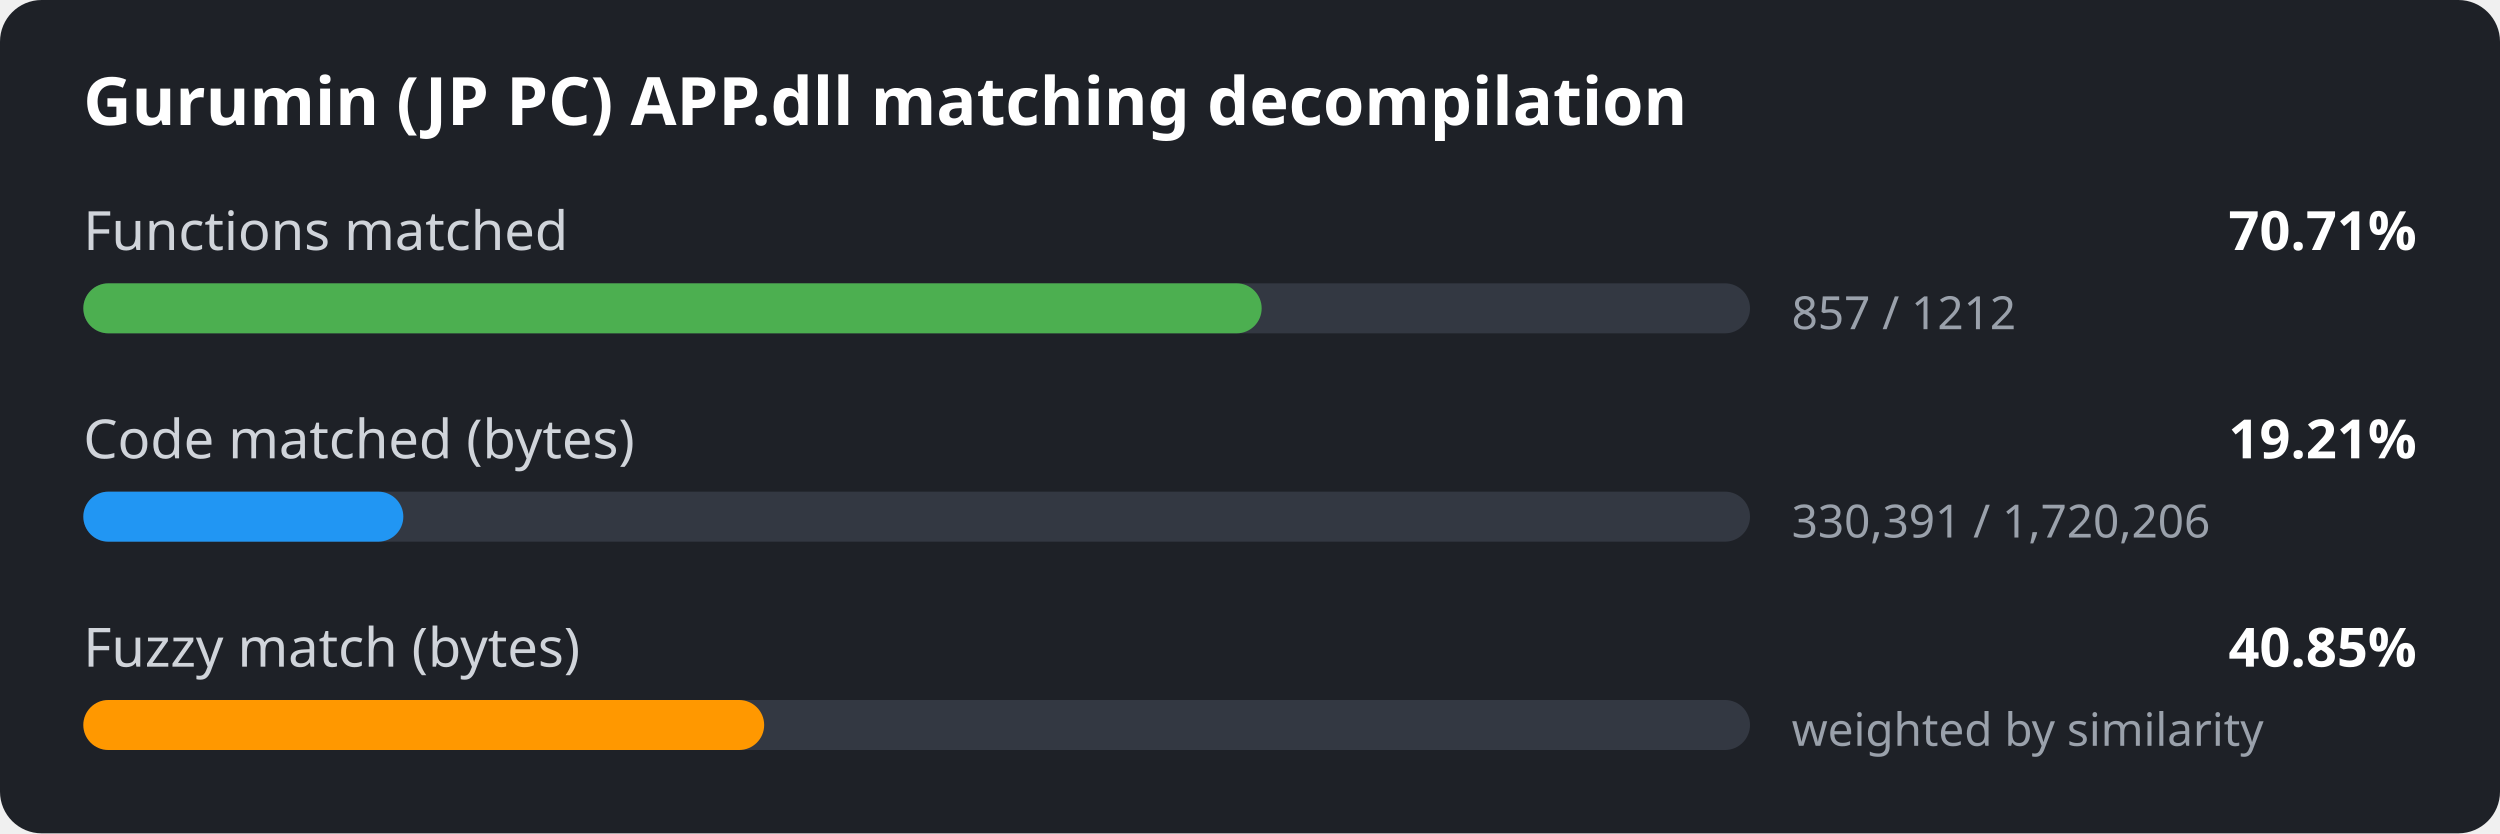
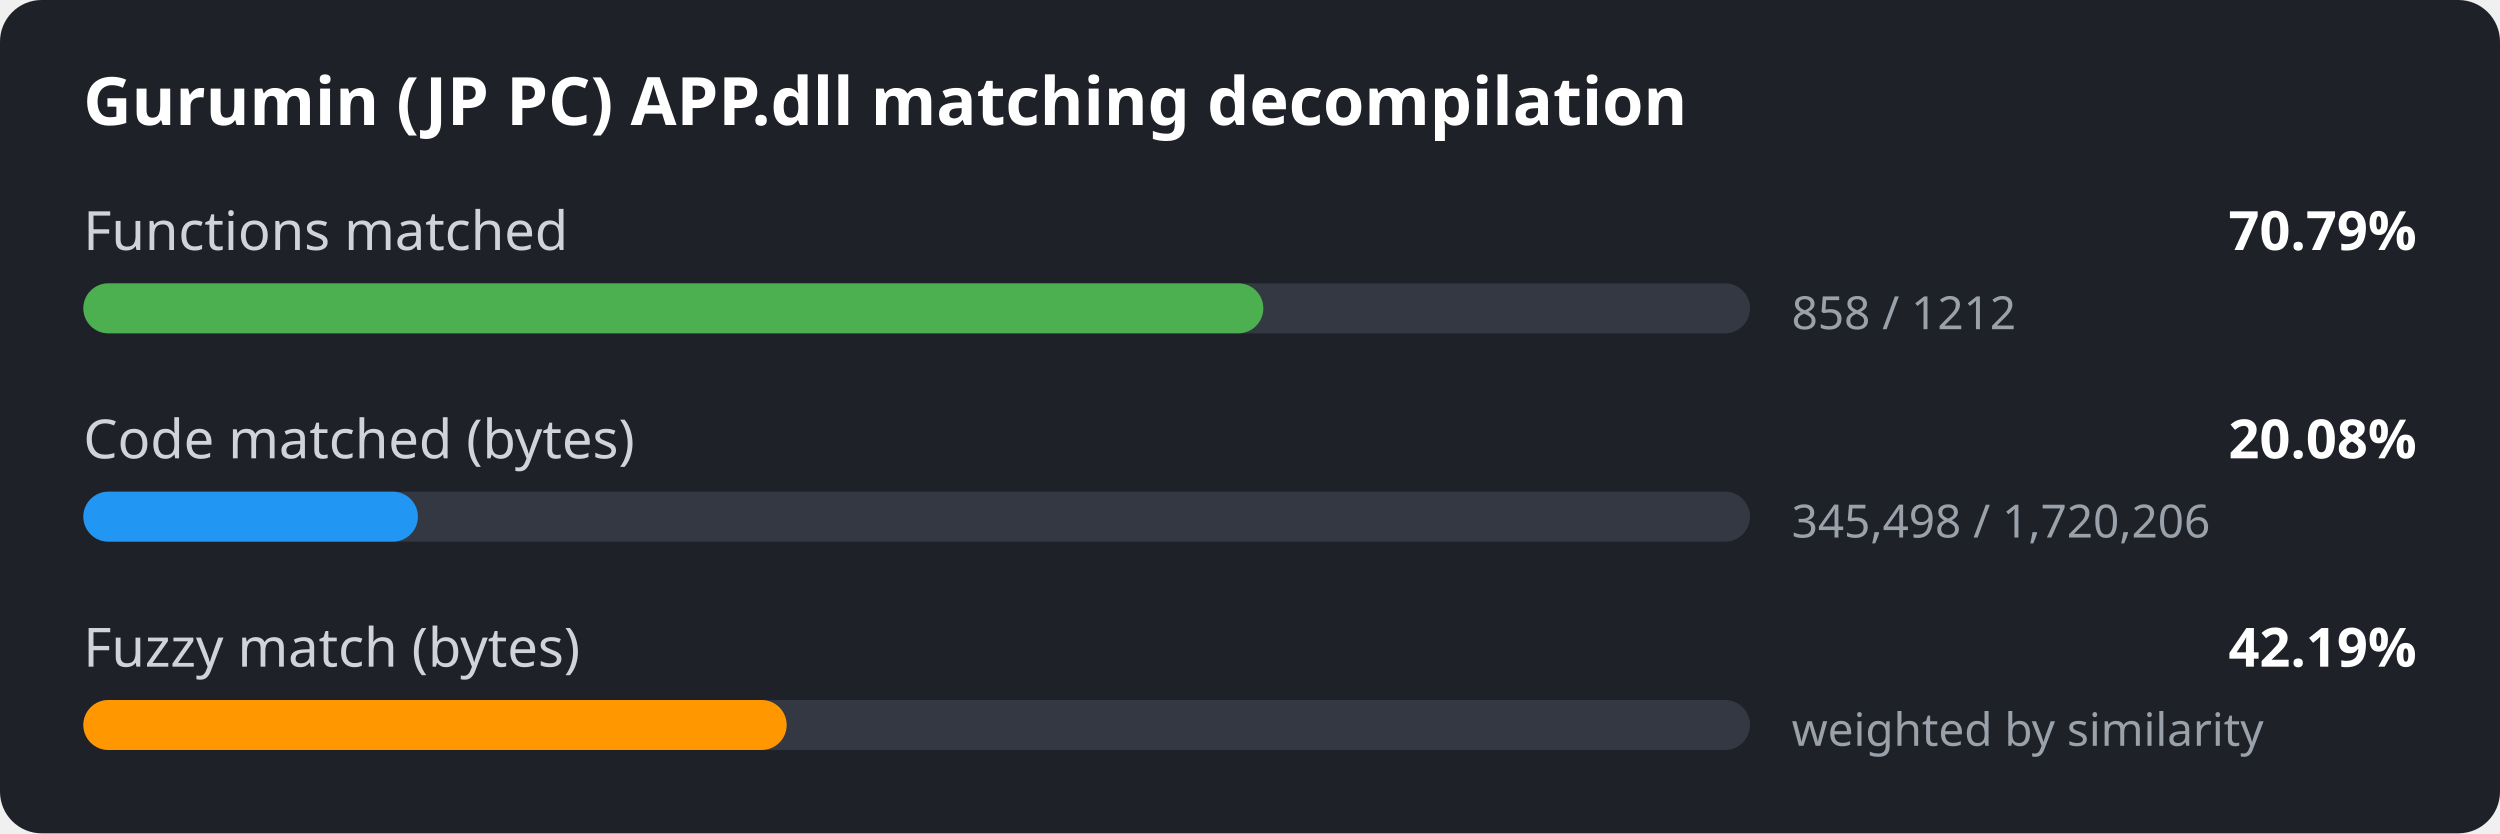
<svg xmlns="http://www.w3.org/2000/svg" width="600" height="200" viewBox="0 0 600 200">
  <style>
.bg { fill: #1e2127; }
.title { font: 600 16px sans-serif; fill: #ffffff; }
.label { font: 13px sans-serif; fill: #d0d4da; }
.value { font: 600 13px sans-serif; fill: #ffffff; }
.detail { font: 11px sans-serif; fill: #9aa1ab; }
.track { fill: #333842; }
</style>
  <rect width="600" height="200" rx="10" class="bg" />
  <text x="20" y="30" class="title">Gurumin (JP PC) APP.dll matching decompilation</text>
  <text x="20" y="60" class="label">Functions matched</text>
-   <text x="580" y="60" class="value" text-anchor="end">70.71%</text>
+   <text x="580" y="60" class="value" text-anchor="end">70.79%</text>
  <rect x="20" y="68" width="400" height="12" rx="6" class="track" />
-   <rect x="20" y="68" width="282.8" height="12" rx="6" fill="#4caf50" />
-   <text x="430" y="79" class="detail">857 / 1212</text>
+   <rect x="20" y="68" width="283.2" height="12" rx="6" fill="#4caf50" />
+   <text x="430" y="79" class="detail">858 / 1212</text>
  <text x="20" y="110" class="label">Code matched (bytes)</text>
-   <text x="580" y="110" class="value" text-anchor="end">19.21%</text>
+   <text x="580" y="110" class="value" text-anchor="end">20.08%</text>
  <rect x="20" y="118" width="400" height="12" rx="6" class="track" />
-   <rect x="20" y="118" width="76.8" height="12" rx="6" fill="#2196f3" />
-   <text x="430" y="129" class="detail">330,391 / 1,720,206</text>
+   <rect x="20" y="118" width="80.3" height="12" rx="6" fill="#2196f3" />
+   <text x="430" y="129" class="detail">345,498 / 1,720,206</text>
  <text x="20" y="160" class="label">Fuzzy match (bytes)</text>
-   <text x="580" y="160" class="value" text-anchor="end">40.85%</text>
+   <text x="580" y="160" class="value" text-anchor="end">42.19%</text>
  <rect x="20" y="168" width="400" height="12" rx="6" class="track" />
-   <rect x="20" y="168" width="163.4" height="12" rx="6" fill="#ff9800" />
+   <rect x="20" y="168" width="168.8" height="12" rx="6" fill="#ff9800" />
  <text x="430" y="179" class="detail">weighted by similarity</text>
</svg>
